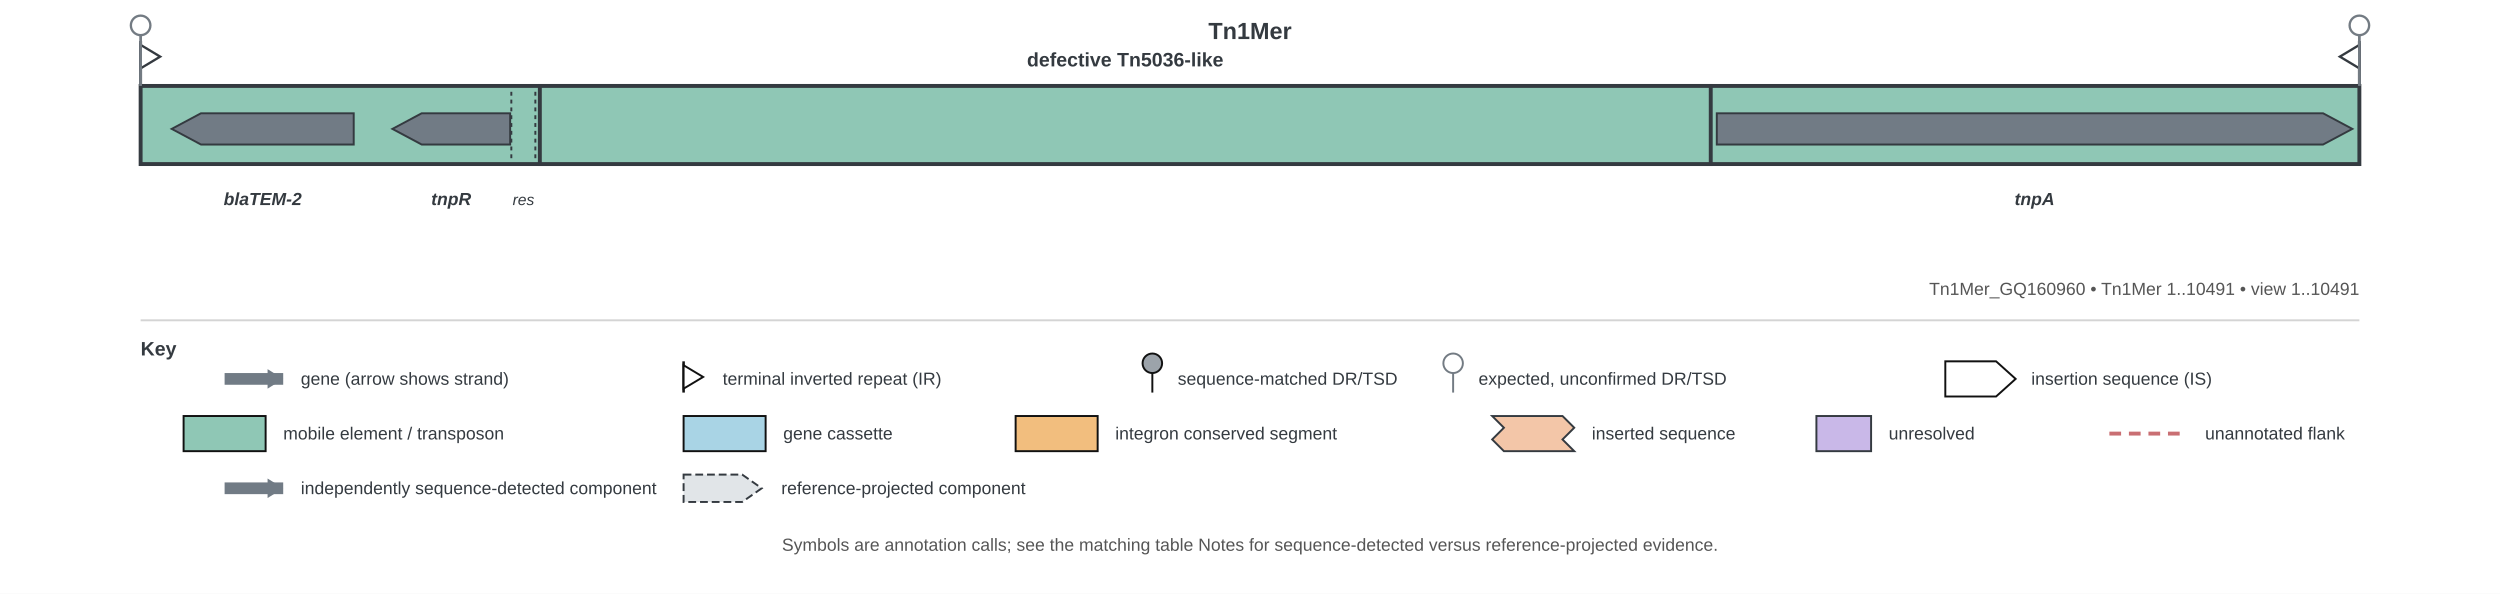
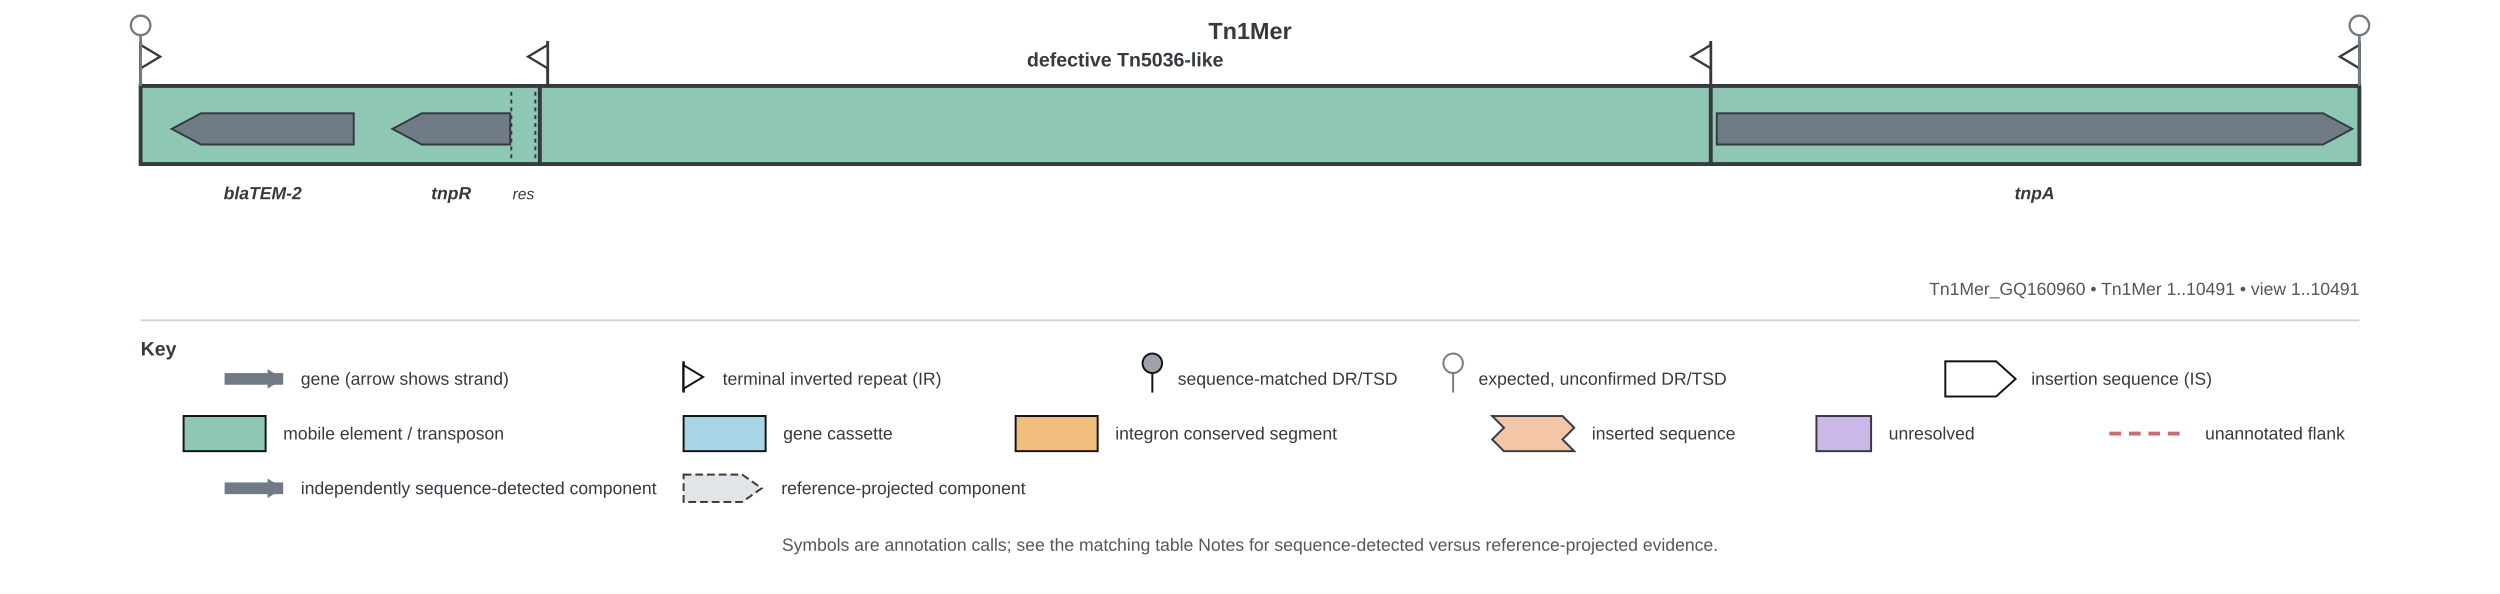
<svg xmlns="http://www.w3.org/2000/svg" width="1280" height="304" style="background:#fff;font-family:Arial,Helvetica,sans-serif">
  <rect x="0" y="0" width="1280" height="304" fill="#ffffff" />
  <rect x="72.0" y="44" width="1136.0" height="40" fill="#8fc7b5" stroke="#343a40" stroke-width="2" />
  <text x="640.0" y="20.0" text-anchor="middle" font-size="12" font-weight="bold" font-style="normal" fill="#343a40">Tn1Mer</text>
  <rect x="276.4" y="44" width="599.5" height="40" fill="#8fc7b5" stroke="#343a40" stroke-width="2" />
  <text x="576.1" y="34.0" text-anchor="middle" font-size="10" font-weight="bold" font-style="normal" fill="#343a40">defective Tn5036-like</text>
  <line x1="261.8" y1="47" x2="261.8" y2="81" stroke="#343a40" stroke-width="1" stroke-dasharray="2,2" />
  <line x1="274.1" y1="47" x2="274.1" y2="81" stroke="#343a40" stroke-width="1" stroke-dasharray="2,2" />
  <polygon points="87.9,66 102.9,58 181.1,58 181.1,74 102.9,74" fill="#717b85" stroke="#343a40" stroke-width="1" />
-   <text x="134.5" y="105.0" text-anchor="middle" font-size="9" font-weight="bold" font-style="italic" fill="#343a40">blaTEM-2</text>
  <polygon points="200.9,66 215.9,58 261.2,58 261.2,74 215.9,74" fill="#717b85" stroke="#343a40" stroke-width="1" />
-   <text x="231.0" y="105.0" text-anchor="middle" font-size="9" font-weight="bold" font-style="italic" fill="#343a40">tnpR</text>
  <polygon points="879.0,58 1189.4,58 1204.4,66 1189.4,74 879.0,74" fill="#717b85" stroke="#343a40" stroke-width="1" />
-   <text x="1041.7" y="105.0" text-anchor="middle" font-size="9" font-weight="bold" font-style="italic" fill="#343a40">tnpA</text>
-   <text x="268.0" y="105.0" text-anchor="middle" font-size="8" font-weight="normal" font-style="italic" fill="#343a40">res</text>
  <line x1="72.0" y1="44" x2="72.0" y2="21" stroke="#343a40" stroke-width="1.5" />
  <polygon points="72.0,23 82.0,29 72.0,35" fill="#ffffff" stroke="#343a40" stroke-width="1.2" />
+   <line x1="280.4" y1="44" x2="280.4" y2="21" stroke="#343a40" stroke-width="1.5" />
+   <polygon points="280.4,23 270.4,29 280.4,35" fill="#ffffff" stroke="#343a40" stroke-width="1.2" />
+   <line x1="875.9" y1="44" x2="875.9" y2="21" stroke="#343a40" stroke-width="1.5" />
+   <polygon points="875.9,23 865.9,29 875.9,35" fill="#ffffff" stroke="#343a40" stroke-width="1.2" />
  <line x1="1208.0" y1="44" x2="1208.0" y2="21" stroke="#343a40" stroke-width="1.5" />
  <polygon points="1208.0,23 1198.0,29 1208.0,35" fill="#ffffff" stroke="#343a40" stroke-width="1.2" />
  <g>
    <line x1="72.0" y1="44" x2="72.0" y2="18" stroke="#737b83" stroke-width="1.4" />
    <circle cx="72.0" cy="13" r="5" fill="#ffffff" stroke="#737b83" stroke-width="1.2" />
  </g>
  <g>
    <line x1="1208.0" y1="44" x2="1208.0" y2="18" stroke="#737b83" stroke-width="1.4" />
    <circle cx="1208.0" cy="13" r="5" fill="#ffffff" stroke="#737b83" stroke-width="1.2" />
  </g>
+   <text x="134.5" y="102.0" text-anchor="middle" font-size="9" font-weight="bold" font-style="italic" fill="#343a40">blaTEM-2</text>
+   <text x="231.0" y="102.0" text-anchor="middle" font-size="9" font-weight="bold" font-style="italic" fill="#343a40">tnpR</text>
+   <text x="268.0" y="102.0" text-anchor="middle" font-size="8" font-weight="normal" font-style="italic" fill="#343a40">res</text>
+   <text x="1041.7" y="102.0" text-anchor="middle" font-size="9" font-weight="bold" font-style="italic" fill="#343a40">tnpA</text>
  <text x="1208.0" y="151.0" text-anchor="end" font-size="9" font-weight="normal" font-style="normal" fill="#555">Tn1Mer_GQ160960 • Tn1Mer 1..10491 • view 1..10491</text>
  <line x1="72" y1="164" x2="1208" y2="164" stroke="#d4d4d4" stroke-width="1" />
  <text x="72.0" y="182.0" text-anchor="start" font-size="10" font-weight="bold" font-style="normal" fill="#343a40">Key</text>
  <line x1="115" y1="194" x2="145" y2="194" stroke="#717b85" stroke-width="6" />
  <polygon points="145,194 137,189 137,199" fill="#717b85" />
  <text x="154.0" y="197.0" text-anchor="start" font-size="9" font-weight="normal" font-style="normal" fill="#343a40">gene (arrow shows strand)</text>
  <line x1="350" y1="201" x2="350" y2="185" stroke="#111" stroke-width="1.3" />
  <polygon points="350,187 360,193 350,199" fill="#fff" stroke="#111" />
  <text x="370.0" y="197.0" text-anchor="start" font-size="9" font-weight="normal" font-style="normal" fill="#343a40">terminal inverted repeat (IR)</text>
  <line x1="590" y1="201" x2="590" y2="187" stroke="#111" />
  <circle cx="590" cy="186" r="5" fill="#9ca3aa" stroke="#111" />
  <text x="603.0" y="197.0" text-anchor="start" font-size="9" font-weight="normal" font-style="normal" fill="#343a40">sequence-matched DR/TSD</text>
  <line x1="744" y1="201" x2="744" y2="187" stroke="#737b83" />
  <circle cx="744" cy="186" r="5" fill="#fff" stroke="#737b83" />
  <text x="757.0" y="197.0" text-anchor="start" font-size="9" font-weight="normal" font-style="normal" fill="#343a40">expected, unconfirmed DR/TSD</text>
  <polygon points="996,185 1022,185 1032,194 1022,203 996,203" fill="#fff" stroke="#111" />
  <text x="1040.0" y="197.0" text-anchor="start" font-size="9" font-weight="normal" font-style="normal" fill="#343a40">insertion sequence (IS)</text>
  <rect x="94" y="213" width="42" height="18" fill="#8fc7b5" stroke="#111" />
  <text x="145.0" y="225.0" text-anchor="start" font-size="9" font-weight="normal" font-style="normal" fill="#343a40">mobile element / transposon</text>
  <rect x="350" y="213" width="42" height="18" fill="#a9d4e5" stroke="#111" />
  <text x="401.0" y="225.0" text-anchor="start" font-size="9" font-weight="normal" font-style="normal" fill="#343a40">gene cassette</text>
  <rect x="520" y="213" width="42" height="18" fill="#f2be7e" stroke="#111" />
  <text x="571.0" y="225.0" text-anchor="start" font-size="9" font-weight="normal" font-style="normal" fill="#343a40">integron conserved segment</text>
  <polygon points="770,213 800,213 806,219 800,225 806,231 770,231 764,225 770,219 764,213" fill="#f3c6a8" stroke="#343a40" />
  <text x="815.0" y="225.0" text-anchor="start" font-size="9" font-weight="normal" font-style="normal" fill="#343a40">inserted sequence</text>
  <rect x="930" y="213" width="28" height="18" fill="#c9b8e8" stroke="#343a40" />
  <text x="967.0" y="225.0" text-anchor="start" font-size="9" font-weight="normal" font-style="normal" fill="#343a40">unresolved</text>
  <line x1="1080" y1="222" x2="1120" y2="222" stroke="#c96f73" stroke-width="2" stroke-dasharray="6,4" />
  <text x="1129.0" y="225.0" text-anchor="start" font-size="9" font-weight="normal" font-style="normal" fill="#343a40">unannotated flank</text>
  <line x1="115" y1="250" x2="145" y2="250" stroke="#717b85" stroke-width="6" />
  <polygon points="145,250 137,245 137,255" fill="#717b85" />
  <text x="154.0" y="253.0" text-anchor="start" font-size="9" font-weight="normal" font-style="normal" fill="#343a40">independently sequence-detected component</text>
  <polygon points="350,243 380,243 390,250 380,257 350,257" fill="#e1e5e8" stroke="#343a40" stroke-dasharray="4,2" />
  <text x="400.0" y="253.0" text-anchor="start" font-size="9" font-weight="normal" font-style="normal" fill="#343a40">reference-projected component</text>
  <text x="640.0" y="282.0" text-anchor="middle" font-size="9" font-weight="normal" font-style="normal" fill="#555555">Symbols are annotation calls; see the matching table Notes for sequence-detected versus reference-projected evidence.</text>
</svg>
